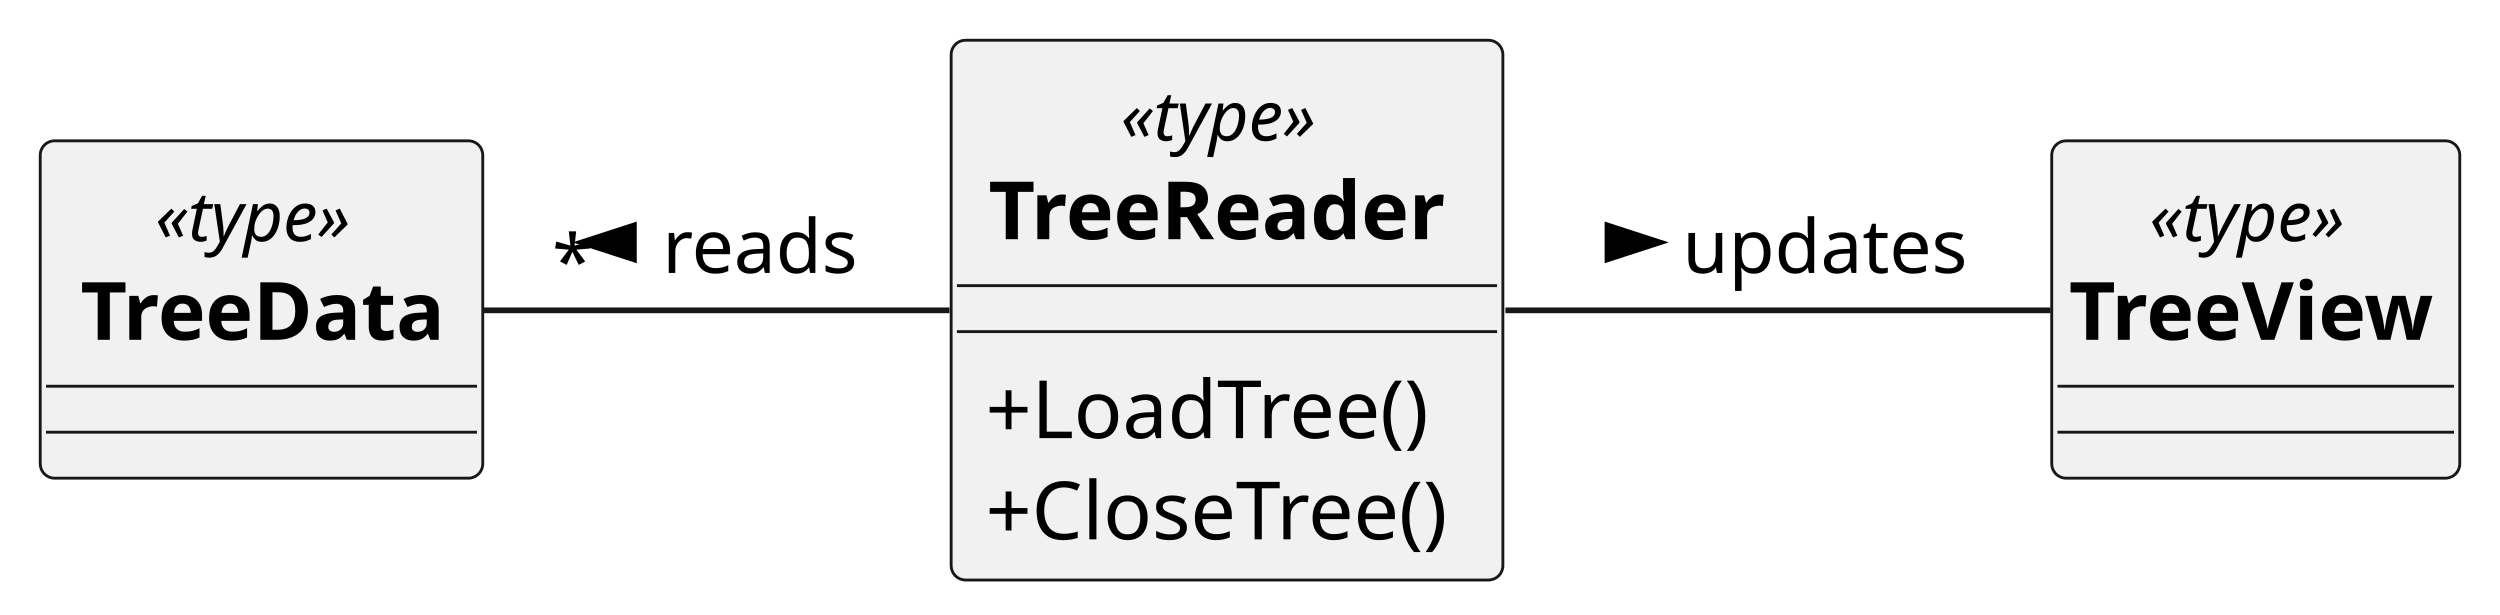
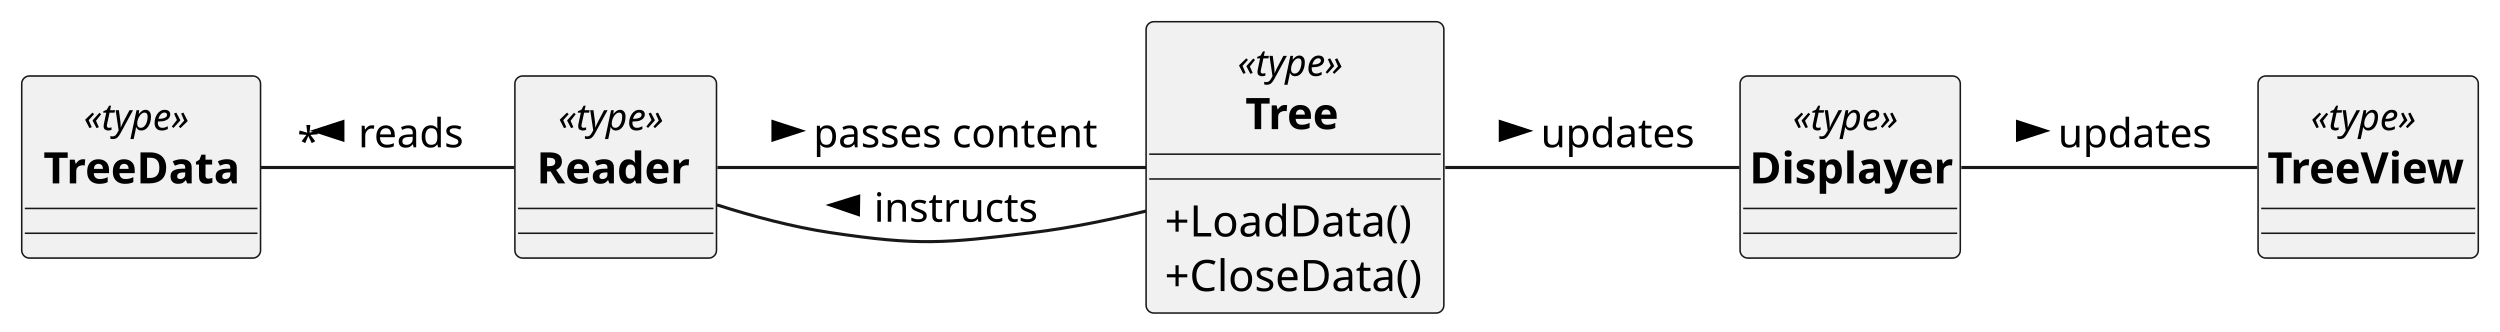
- <svg xmlns="http://www.w3.org/2000/svg" contentStyleType="text/css" height="107px" preserveAspectRatio="none" style="width:435px;height:107px;background:#FFFFFF;" version="1.1" viewBox="0 0 435 107" width="435px" zoomAndPan="magnify">
+ <svg xmlns="http://www.w3.org/2000/svg" contentStyleType="text/css" height="107px" preserveAspectRatio="none" style="width:806px;height:107px;background:#FFFFFF;" version="1.1" viewBox="0 0 806 107" width="806px" zoomAndPan="magnify">
  <defs />
  <g>
    <g id="elem_TD">
      <rect codeLine="5" fill="#F1F1F1" height="58.703" id="TD" rx="2.5" ry="2.5" style="stroke:#181818;stroke-width:0.5;" width="77" x="7" y="24.5" />
      <text fill="#000000" font-family="sans-serif" font-size="12" font-style="italic" lengthAdjust="spacing" textLength="37" x="27" y="41.957">«type»</text>
      <text fill="#000000" font-family="sans-serif" font-size="14" lengthAdjust="spacing" textLength="4" x="10" y="59.127"> </text>
      <text fill="#000000" font-family="sans-serif" font-size="14" font-weight="bold" lengthAdjust="spacing" textLength="63" x="14" y="59.127">TreeData</text>
      <text fill="#000000" font-family="sans-serif" font-size="14" lengthAdjust="spacing" textLength="4" x="77" y="59.127"> </text>
      <line style="stroke:#181818;stroke-width:0.5;" x1="8" x2="83" y1="67.203" y2="67.203" />
      <line style="stroke:#181818;stroke-width:0.5;" x1="8" x2="83" y1="75.203" y2="75.203" />
    </g>
+     <g id="elem_R">
+       <rect codeLine="9" fill="#F1F1F1" height="58.703" id="R" rx="2.5" ry="2.5" style="stroke:#181818;stroke-width:0.5;" width="65" x="166" y="24.5" />
+       <text fill="#000000" font-family="sans-serif" font-size="12" font-style="italic" lengthAdjust="spacing" textLength="37" x="180" y="41.957">«type»</text>
+       <text fill="#000000" font-family="sans-serif" font-size="14" lengthAdjust="spacing" textLength="4" x="169" y="59.127"> </text>
+       <text fill="#000000" font-family="sans-serif" font-size="14" font-weight="bold" lengthAdjust="spacing" textLength="51" x="173" y="59.127">Reader</text>
+       <text fill="#000000" font-family="sans-serif" font-size="14" lengthAdjust="spacing" textLength="4" x="224" y="59.127"> </text>
+       <line style="stroke:#181818;stroke-width:0.5;" x1="167" x2="230" y1="67.203" y2="67.203" />
+       <line style="stroke:#181818;stroke-width:0.5;" x1="167" x2="230" y1="75.203" y2="75.203" />
+     </g>
+     <g id="elem_D">
+       <rect codeLine="13" fill="#F1F1F1" height="58.703" id="D" rx="2.5" ry="2.5" style="stroke:#181818;stroke-width:0.5;" width="71" x="561" y="24.5" />
+       <text fill="#000000" font-family="sans-serif" font-size="12" font-style="italic" lengthAdjust="spacing" textLength="37" x="578" y="41.957">«type»</text>
+       <text fill="#000000" font-family="sans-serif" font-size="14" font-weight="bold" lengthAdjust="spacing" textLength="65" x="564" y="59.127">Displayer</text>
+       <line style="stroke:#181818;stroke-width:0.5;" x1="562" x2="631" y1="67.203" y2="67.203" />
+       <line style="stroke:#181818;stroke-width:0.5;" x1="562" x2="631" y1="75.203" y2="75.203" />
+     </g>
+     <g id="elem_T">
+       <rect codeLine="17" fill="#F1F1F1" height="93.922" id="T" rx="2.5" ry="2.5" style="stroke:#181818;stroke-width:0.5;" width="96" x="369.5" y="7" />
+       <text fill="#000000" font-family="sans-serif" font-size="12" font-style="italic" lengthAdjust="spacing" textLength="37" x="399" y="24.457">«type»</text>
+       <text fill="#000000" font-family="sans-serif" font-size="14" font-weight="bold" lengthAdjust="spacing" textLength="32" x="401.5" y="41.627">Tree</text>
+       <line style="stroke:#181818;stroke-width:0.5;" x1="370.5" x2="464.5" y1="49.703" y2="49.703" />
+       <line style="stroke:#181818;stroke-width:0.5;" x1="370.5" x2="464.5" y1="57.703" y2="57.703" />
+       <text fill="#000000" font-family="sans-serif" font-size="14" lengthAdjust="spacing" textLength="80" x="375.5" y="76.236">+LoadData()</text>
+       <text fill="#000000" font-family="sans-serif" font-size="14" lengthAdjust="spacing" textLength="84" x="375.5" y="93.846">+CloseData()</text>
+     </g>
    <g id="elem_TV">
-       <rect codeLine="9" fill="#F1F1F1" height="58.703" id="TV" rx="2.5" ry="2.5" style="stroke:#181818;stroke-width:0.5;" width="71" x="357" y="24.5" />
-       <text fill="#000000" font-family="sans-serif" font-size="12" font-style="italic" lengthAdjust="spacing" textLength="37" x="374" y="41.957">«type»</text>
-       <text fill="#000000" font-family="sans-serif" font-size="14" font-weight="bold" lengthAdjust="spacing" textLength="65" x="360" y="59.127">TreeView</text>
-       <line style="stroke:#181818;stroke-width:0.5;" x1="358" x2="427" y1="67.203" y2="67.203" />
-       <line style="stroke:#181818;stroke-width:0.5;" x1="358" x2="427" y1="75.203" y2="75.203" />
+       <rect codeLine="22" fill="#F1F1F1" height="58.703" id="TV" rx="2.5" ry="2.5" style="stroke:#181818;stroke-width:0.5;" width="71" x="728" y="24.5" />
+       <text fill="#000000" font-family="sans-serif" font-size="12" font-style="italic" lengthAdjust="spacing" textLength="37" x="745" y="41.957">«type»</text>
+       <text fill="#000000" font-family="sans-serif" font-size="14" font-weight="bold" lengthAdjust="spacing" textLength="65" x="731" y="59.127">TreeView</text>
+       <line style="stroke:#181818;stroke-width:0.5;" x1="729" x2="798" y1="67.203" y2="67.203" />
+       <line style="stroke:#181818;stroke-width:0.5;" x1="729" x2="798" y1="75.203" y2="75.203" />
    </g>
-     <g id="elem_TR">
-       <rect codeLine="13" fill="#F1F1F1" height="93.922" id="TR" rx="2.5" ry="2.5" style="stroke:#181818;stroke-width:0.5;" width="96" x="165.5" y="7" />
-       <text fill="#000000" font-family="sans-serif" font-size="12" font-style="italic" lengthAdjust="spacing" textLength="37" x="195" y="24.457">«type»</text>
-       <text fill="#000000" font-family="sans-serif" font-size="14" font-weight="bold" lengthAdjust="spacing" textLength="83" x="172" y="41.627">TreeReader</text>
-       <line style="stroke:#181818;stroke-width:0.5;" x1="166.5" x2="260.5" y1="49.703" y2="49.703" />
-       <line style="stroke:#181818;stroke-width:0.5;" x1="166.5" x2="260.5" y1="57.703" y2="57.703" />
-       <text fill="#000000" font-family="sans-serif" font-size="14" lengthAdjust="spacing" textLength="80" x="171.5" y="76.236">+LoadTree()</text>
-       <text fill="#000000" font-family="sans-serif" font-size="14" lengthAdjust="spacing" textLength="84" x="171.5" y="93.846">+CloseTree()</text>
+     <g id="link_TD_R">
+       <path codeLine="26" d="M84.11,54 C109.34,54 141.92,54 165.86,54 " fill="none" id="TD-R" style="stroke:#181818;stroke-width:1.0;" />
+       <polygon fill="#000000" points="101.5,42.176,110.545,45.115,110.545,39.237,101.5,42.176" style="stroke:#000000;stroke-width:1.0;" />
+       <text fill="#000000" font-family="sans-serif" font-size="13" lengthAdjust="spacing" textLength="32" x="115.5" y="47.495">reads</text>
+       <text fill="#000000" font-family="sans-serif" font-size="13" lengthAdjust="spacing" textLength="5" x="95.863" y="50.176">*</text>
    </g>
-     <g id="link_TD_TR">
-       <path codeLine="18" d="M84.04,54 C108.16,54 139.44,54 165.21,54 " fill="none" id="TD-TR" style="stroke:#181818;stroke-width:1.0;" />
-       <polygon fill="#000000" points="101.25,42.176,110.295,45.115,110.295,39.237,101.25,42.176" style="stroke:#000000;stroke-width:1.0;" />
-       <text fill="#000000" font-family="sans-serif" font-size="13" lengthAdjust="spacing" textLength="32" x="115.25" y="47.495">reads</text>
-       <text fill="#000000" font-family="sans-serif" font-size="13" lengthAdjust="spacing" textLength="5" x="96.063" y="50.128">*</text>
+     <g id="link_R_T">
+       <path codeLine="27" d="M231.29,54 C267.92,54 327.57,54 369.47,54 " fill="none" id="R-T" style="stroke:#181818;stroke-width:1.0;" />
+       <polygon fill="#000000" points="258.25,42.176,249.205,39.237,249.205,45.115,258.25,42.176" style="stroke:#000000;stroke-width:1.0;" />
+       <text fill="#000000" font-family="sans-serif" font-size="13" lengthAdjust="spacing" textLength="89" x="262.25" y="47.495">passes content</text>
    </g>
-     <g id="link_TR_TV">
-       <path codeLine="19" d="M261.94,54 C291.86,54 329.6,54 356.8,54 " fill="none" id="TR-TV" style="stroke:#181818;stroke-width:1.0;" />
-       <polygon fill="#000000" points="288.75,42.176,279.705,39.237,279.705,45.115,288.75,42.176" style="stroke:#000000;stroke-width:1.0;" />
-       <text fill="#000000" font-family="sans-serif" font-size="13" lengthAdjust="spacing" textLength="46" x="292.75" y="47.495">updates</text>
+     <g id="link_R_T">
+       <path codeLine="28" d="M231.16,66.06 C242.57,69.69 255.57,73.19 267.75,75 C296.33,79.24 304.07,78.5 332.75,75 C344.79,73.53 357.58,70.93 369.48,68.05 " fill="none" id="R-T-1" style="stroke:#181818;stroke-width:1.0;" />
+       <polygon fill="#000000" points="267.75,66.104,276.752,69.173,276.837,63.295,267.75,66.104" style="stroke:#000000;stroke-width:1.0;" />
+       <text fill="#000000" font-family="sans-serif" font-size="13" lengthAdjust="spacing" textLength="50" x="281.75" y="71.495">instructs</text>
+     </g>
+     <g id="link_T_D">
+       <path codeLine="29" d="M465.94,54 C495.86,54 533.6,54 560.8,54 " fill="none" id="T-D" style="stroke:#181818;stroke-width:1.0;" />
+       <polygon fill="#000000" points="492.75,42.176,483.705,39.237,483.705,45.115,492.75,42.176" style="stroke:#000000;stroke-width:1.0;" />
+       <text fill="#000000" font-family="sans-serif" font-size="13" lengthAdjust="spacing" textLength="46" x="496.75" y="47.495">updates</text>
+     </g>
+     <g id="link_D_TV">
+       <path codeLine="30" d="M632.33,54 C660.5,54 699.57,54 727.73,54 " fill="none" id="D-TV" style="stroke:#181818;stroke-width:1.0;" />
+       <polygon fill="#000000" points="659.5,42.176,650.455,39.237,650.455,45.115,659.5,42.176" style="stroke:#000000;stroke-width:1.0;" />
+       <text fill="#000000" font-family="sans-serif" font-size="13" lengthAdjust="spacing" textLength="46" x="663.5" y="47.495">updates</text>
    </g>
  </g>
</svg>
